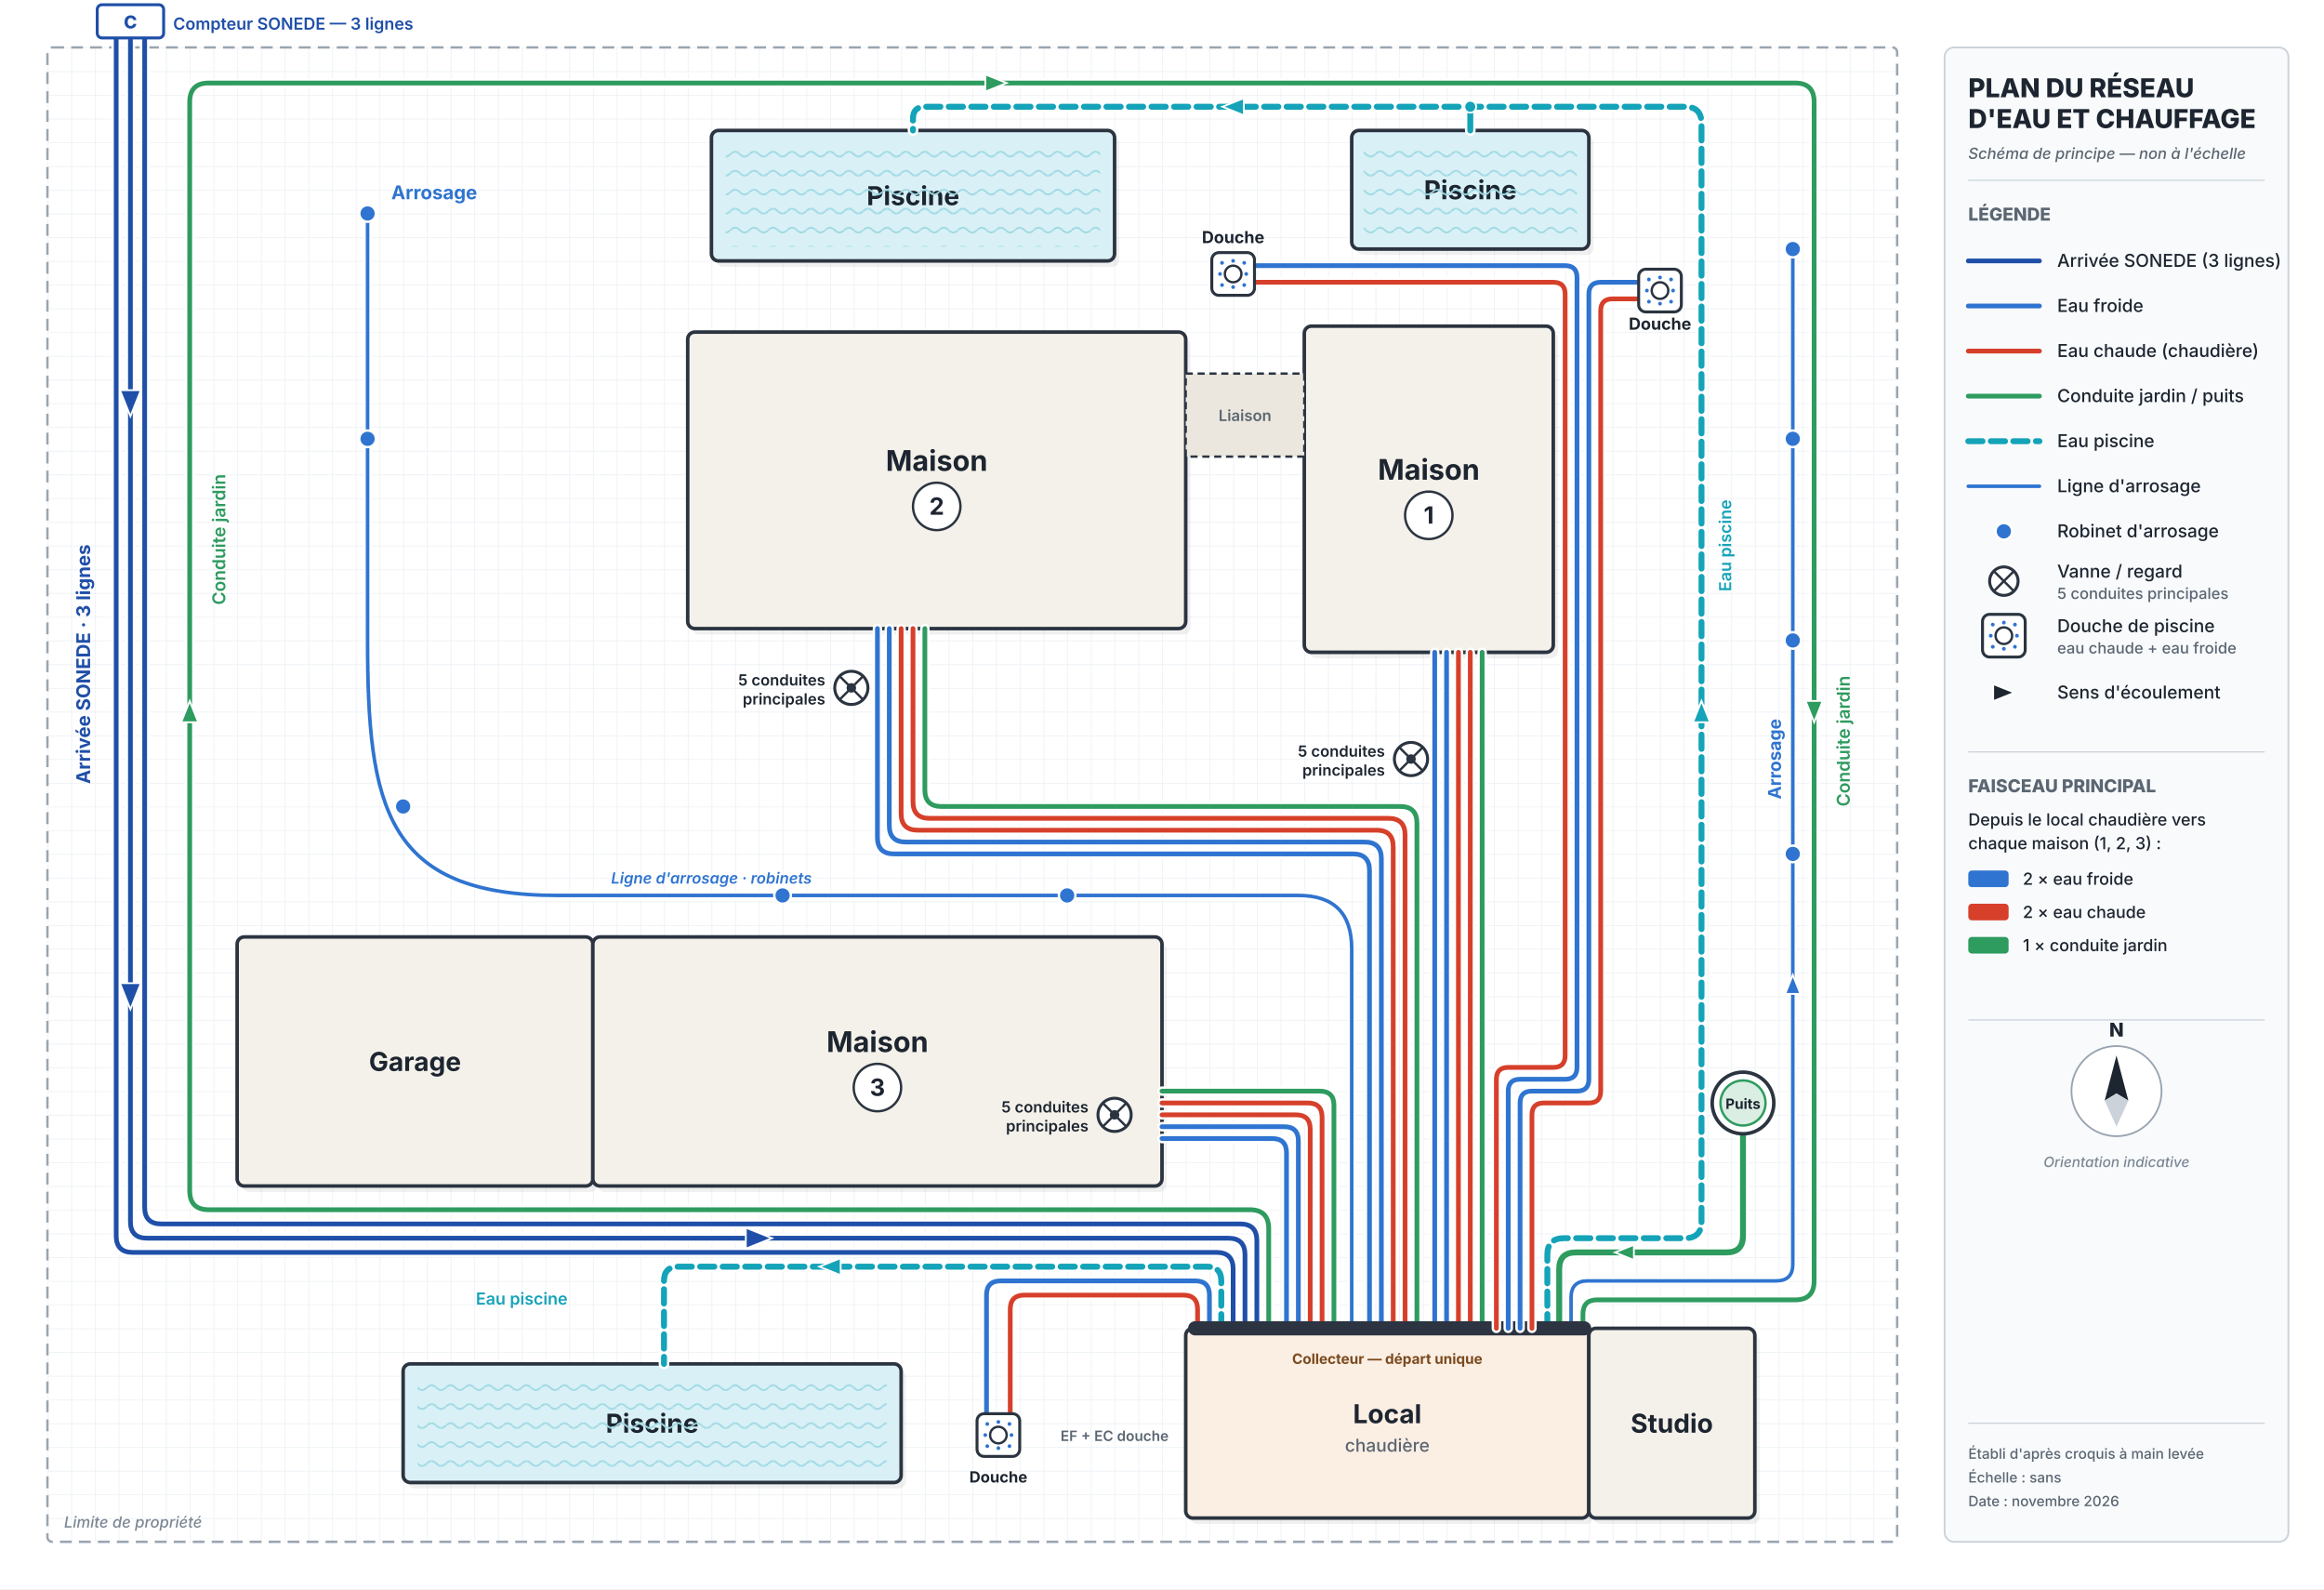
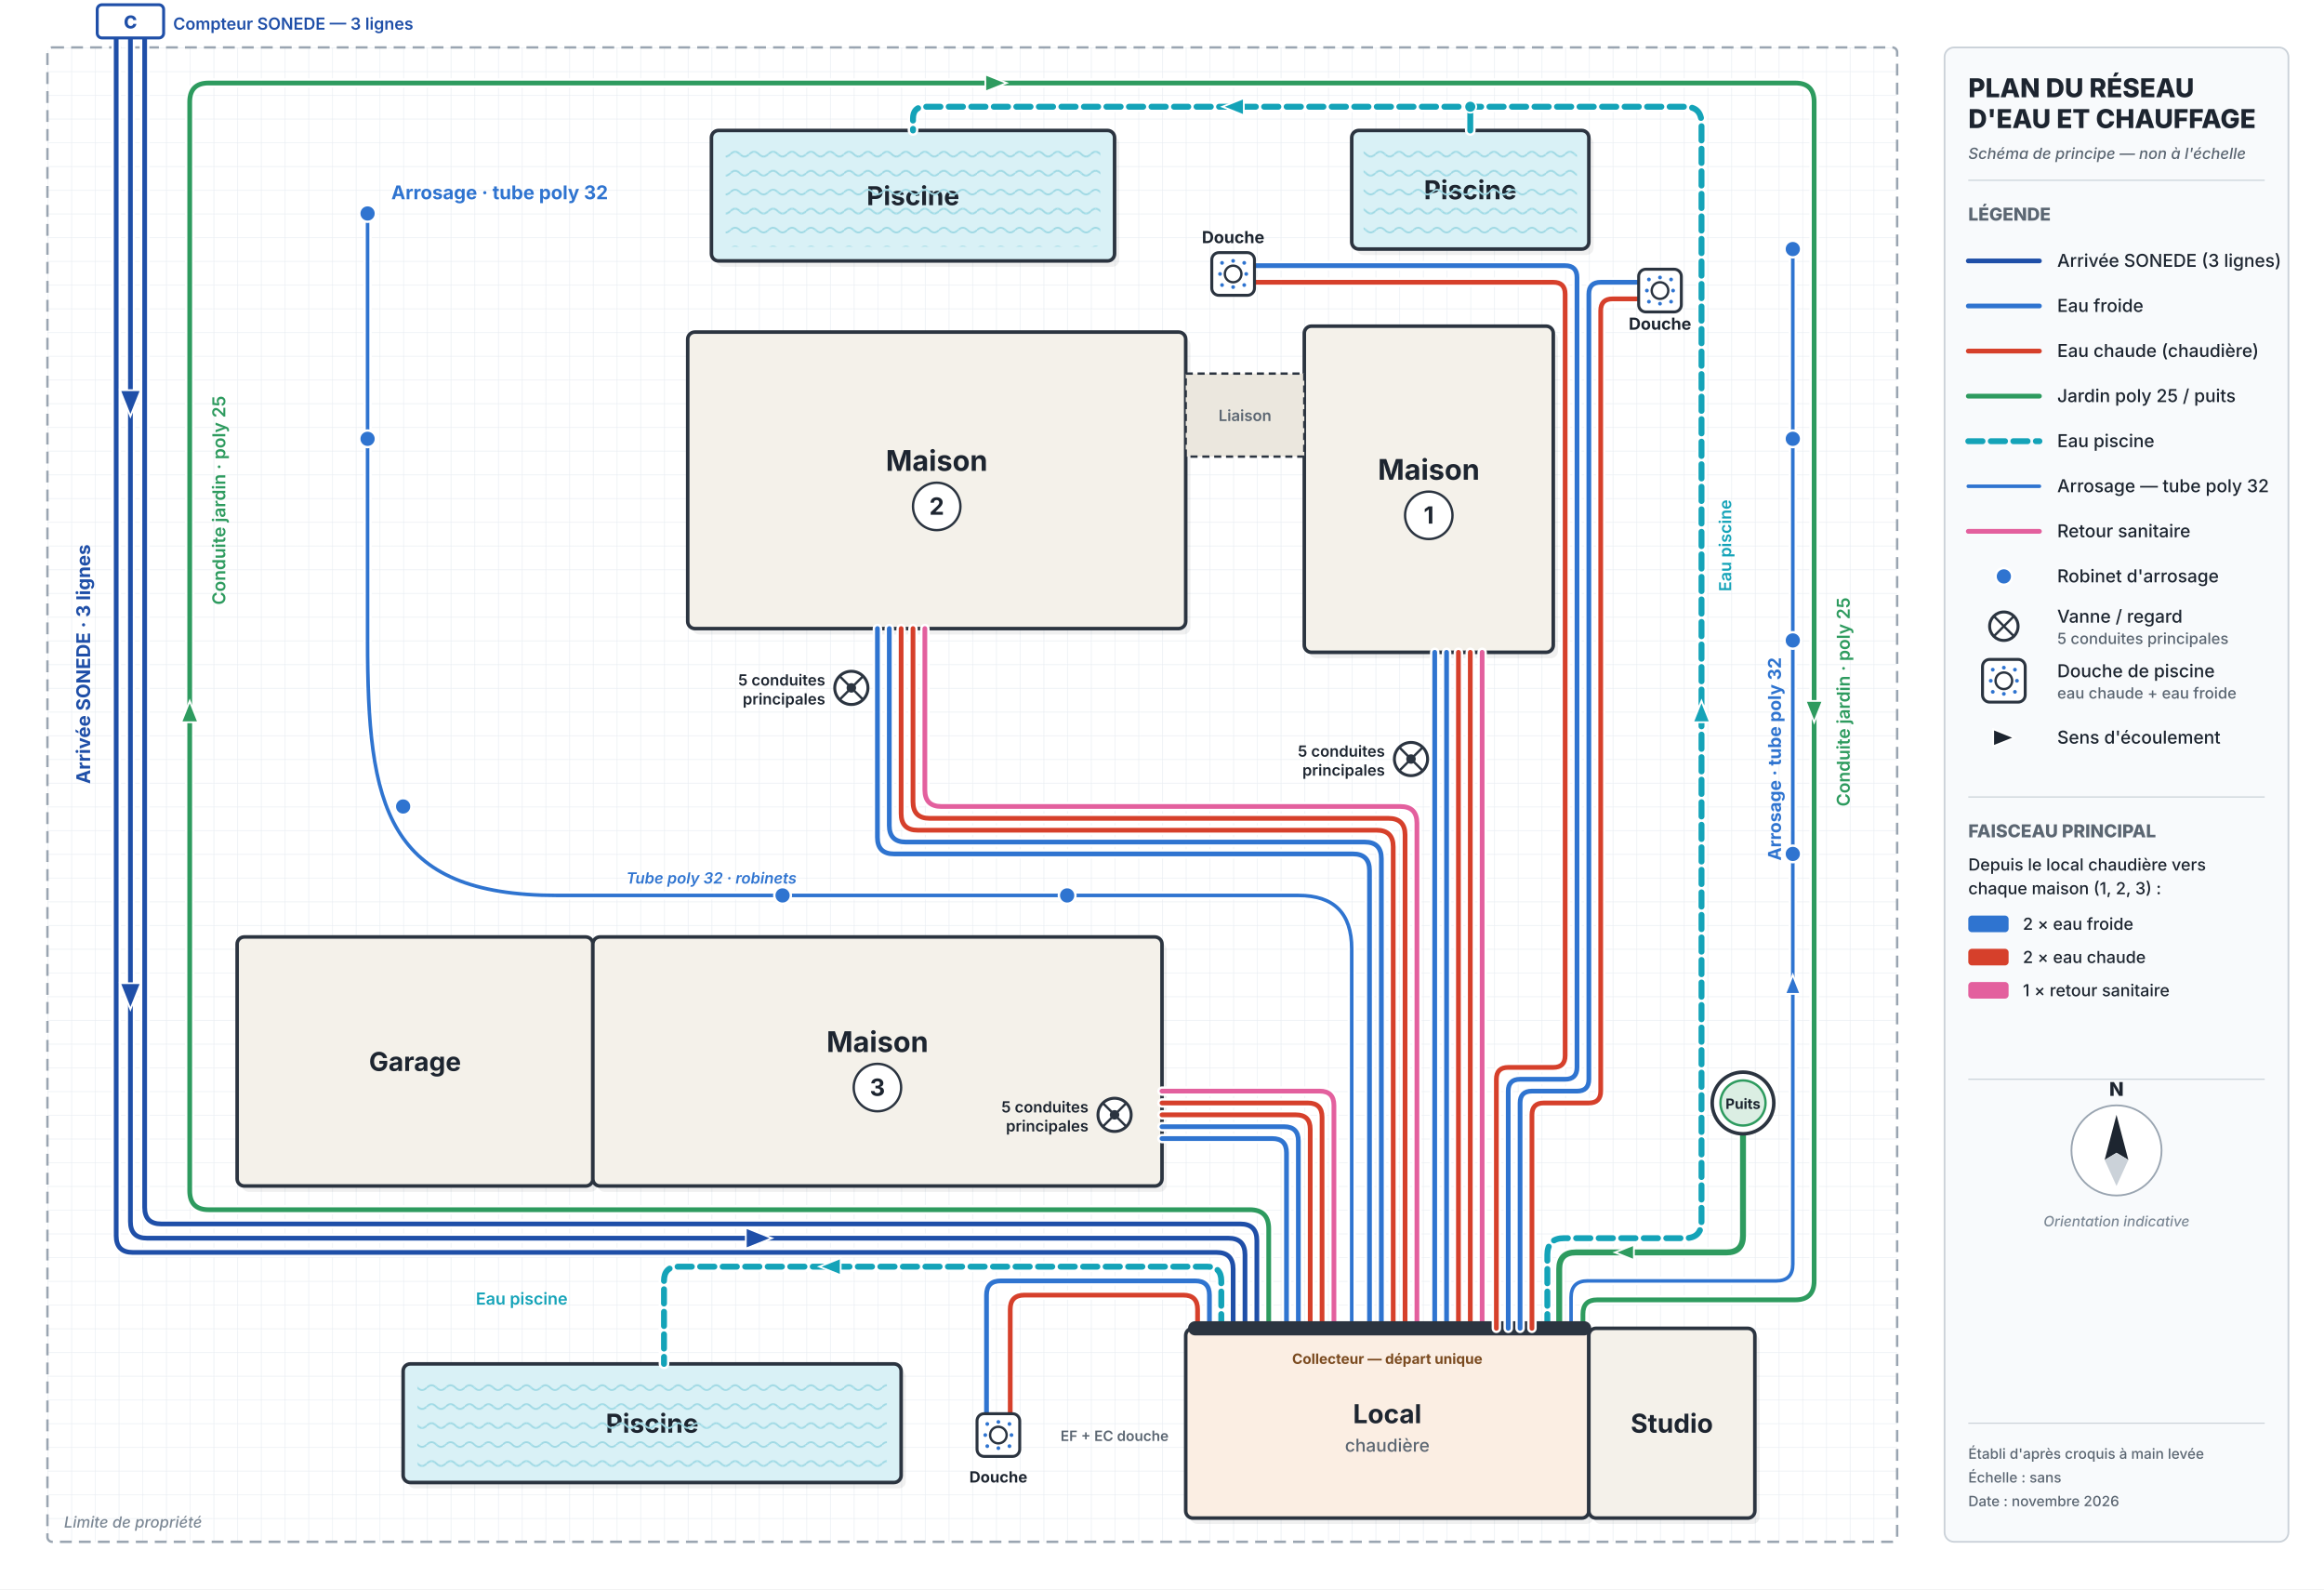
<svg xmlns="http://www.w3.org/2000/svg" viewBox="0 0 1960 1340" width="1960" height="1340" font-family="Inter, Segoe UI, Helvetica, Arial, sans-serif">
  <rect width="1960" height="1340" fill="#ffffff" />
  <defs>
    <pattern id="grid" width="20" height="20" patternUnits="userSpaceOnUse">
      <path d="M20 0H0V20" fill="none" stroke="#e9edf2" stroke-width="1" />
    </pattern>
    <pattern id="water" width="16" height="16" patternUnits="userSpaceOnUse">
      <path d="M0 10 Q4 6 8 10 T16 10" fill="none" stroke="#9fd8e3" stroke-width="1.5" />
    </pattern>
  </defs>
  <g transform="translate(40,40)">
    <rect x="0" y="0" width="1560" height="1260" fill="url(#grid)" stroke="#9aa5b1" stroke-width="2" stroke-dasharray="10 6" rx="4" />
    <text x="14" y="1248" font-size="13" font-weight="500" fill="#7b8794" text-anchor="start" font-style="italic">Limite de propriété</text>
    <rect x="564" y="75" width="340" height="110" rx="6" fill="#000" opacity=".06" />
    <rect x="560" y="70" width="340" height="110" rx="6" fill="#d9f1f6" stroke="#2b3440" stroke-width="3" />
    <text x="730.0" y="133.0" font-size="22" font-weight="700" fill="#1d2530" text-anchor="middle">Piscine</text>
    <rect x="572" y="82" width="316" height="86" rx="4" fill="url(#water)" />
    <rect x="544" y="245" width="420" height="250" rx="6" fill="#000" opacity=".06" />
    <rect x="540" y="240" width="420" height="250" rx="6" fill="#f4f1ea" stroke="#2b3440" stroke-width="3" />
    <circle cx="750.0" cy="387.0" r="20" fill="#fff" stroke="#2b3440" stroke-width="2" />
    <text x="750.0" y="394.0" font-size="20" font-weight="700" fill="#1d2530" text-anchor="middle">2</text>
    <text x="750.0" y="357.0" font-size="24" font-weight="700" fill="#1d2530" text-anchor="middle">Maison</text>
    <rect x="1064" y="240" width="210" height="275" rx="6" fill="#000" opacity=".06" />
    <rect x="1060" y="235" width="210" height="275" rx="6" fill="#f4f1ea" stroke="#2b3440" stroke-width="3" />
    <circle cx="1165.0" cy="394.5" r="20" fill="#fff" stroke="#2b3440" stroke-width="2" />
    <text x="1165.0" y="401.5" font-size="20" font-weight="700" fill="#1d2530" text-anchor="middle">1</text>
    <text x="1165.0" y="364.5" font-size="24" font-weight="700" fill="#1d2530" text-anchor="middle">Maison</text>
    <rect x="960" y="275" width="100" height="70" fill="#ebe7de" stroke="#2b3440" stroke-width="2" stroke-dasharray="6 4" />
    <text x="1010" y="315" font-size="13" font-weight="600" fill="#5b6672" text-anchor="middle">Liaison</text>
    <rect x="164" y="755" width="300" height="210" rx="6" fill="#000" opacity=".06" />
    <rect x="160" y="750" width="300" height="210" rx="6" fill="#f4f1ea" stroke="#2b3440" stroke-width="3" />
    <text x="310.0" y="863.0" font-size="22" font-weight="700" fill="#1d2530" text-anchor="middle">Garage</text>
    <rect x="464" y="755" width="480" height="210" rx="6" fill="#000" opacity=".06" />
    <rect x="460" y="750" width="480" height="210" rx="6" fill="#f4f1ea" stroke="#2b3440" stroke-width="3" />
    <circle cx="700.0" cy="877.0" r="20" fill="#fff" stroke="#2b3440" stroke-width="2" />
    <text x="700.0" y="884.0" font-size="20" font-weight="700" fill="#1d2530" text-anchor="middle">3</text>
    <text x="700.0" y="847.0" font-size="24" font-weight="700" fill="#1d2530" text-anchor="middle">Maison</text>
    <rect x="304" y="1115" width="420" height="100" rx="6" fill="#000" opacity=".06" />
    <rect x="300" y="1110" width="420" height="100" rx="6" fill="#d9f1f6" stroke="#2b3440" stroke-width="3" />
    <text x="510.0" y="1168.0" font-size="22" font-weight="700" fill="#1d2530" text-anchor="middle">Piscine</text>
    <rect x="312" y="1122" width="396" height="76" rx="4" fill="url(#water)" />
    <rect x="964" y="1085" width="340" height="160" rx="6" fill="#000" opacity=".06" />
    <rect x="960" y="1080" width="340" height="160" rx="6" fill="#fbeee3" stroke="#2b3440" stroke-width="3" />
    <text x="1130.0" y="1160.0" font-size="22" font-weight="700" fill="#1d2530" text-anchor="middle">Local</text>
    <text x="1130.0" y="1184.0" font-size="15" font-weight="500" fill="#5b6672" text-anchor="middle">chaudière</text>
    <rect x="1304" y="1085" width="140" height="160" rx="6" fill="#000" opacity=".06" />
    <rect x="1300" y="1080" width="140" height="160" rx="6" fill="#f4f1ea" stroke="#2b3440" stroke-width="3" />
    <text x="1370.0" y="1168.0" font-size="22" font-weight="700" fill="#1d2530" text-anchor="middle">Studio</text>
    <path d="M970,1080 L970.0,1064.0 Q970,1052 958.0,1052.0 L824.0,1052.0 Q812,1052 812.0,1064.0 L812,1152" fill="none" stroke="#fff" stroke-width="8" stroke-linejoin="round" stroke-linecap="round" />
    <path d="M970,1080 L970.0,1064.0 Q970,1052 958.0,1052.0 L824.0,1052.0 Q812,1052 812.0,1064.0 L812,1152" fill="none" stroke="#d6402b" stroke-width="4" stroke-linejoin="round" stroke-linecap="round" />
    <path d="M980,1080 L980.0,1052.0 Q980,1040 968.0,1040.0 L804.0,1040.0 Q792,1040 792.0,1052.0 L792,1152" fill="none" stroke="#fff" stroke-width="8" stroke-linejoin="round" stroke-linecap="round" />
    <path d="M980,1080 L980.0,1052.0 Q980,1040 968.0,1040.0 L804.0,1040.0 Q792,1040 792.0,1052.0 L792,1152" fill="none" stroke="#2f74d0" stroke-width="4" stroke-linejoin="round" stroke-linecap="round" />
    <rect x="784" y="1152" width="36" height="36" rx="6" fill="#fff" stroke="#2b3440" stroke-width="2.5" />
    <circle cx="802" cy="1170" r="7" fill="none" stroke="#2b3440" stroke-width="2" />
    <circle cx="792.65" cy="1160.65" r="1.6" fill="#2f74d0" />
    <circle cx="802.0" cy="1158.95" r="1.6" fill="#2f74d0" />
    <circle cx="811.35" cy="1160.65" r="1.6" fill="#2f74d0" />
    <circle cx="790.95" cy="1170.0" r="1.6" fill="#2f74d0" />
    <circle cx="813.05" cy="1170.0" r="1.6" fill="#2f74d0" />
    <circle cx="792.65" cy="1179.35" r="1.6" fill="#2f74d0" />
    <circle cx="802.0" cy="1181.05" r="1.6" fill="#2f74d0" />
    <circle cx="811.35" cy="1179.35" r="1.6" fill="#2f74d0" />
    <text x="802" y="1210" font-size="13" font-weight="700" fill="#1d2530" text-anchor="middle">Douche</text>
    <text x="900" y="1175" font-size="12" font-weight="600" fill="#5b6672" text-anchor="middle">EF + EC douche</text>
    <path d="M990,1080 L990.0,1040.0 Q990,1028 978.0,1028.0 L532.0,1028.0 Q520,1028 520.0,1040.0 L520,1110" fill="none" stroke="#fff" stroke-width="9" stroke-linejoin="round" stroke-linecap="round" />
    <path d="M990,1080 L990.0,1040.0 Q990,1028 978.0,1028.0 L532.0,1028.0 Q520,1028 520.0,1040.0 L520,1110" fill="none" stroke="#14a3b8" stroke-width="5" stroke-linejoin="round" stroke-linecap="round" stroke-dasharray="12 7" />
    <polygon points="651.0,1028.0 669.0,1020.8 669.0,1035.2" fill="#14a3b8" stroke="#fff" stroke-width="1.5" />
    <text x="400" y="1060" font-size="14" font-weight="600" fill="#14a3b8" text-anchor="middle">Eau piscine</text>
    <path d="M58,-8 L58.0,1002.0 Q58,1016 72.0,1016.0 L986.0,1016.0 Q1000,1016 1000.0,1030.0 L1000,1080" fill="none" stroke="#fff" stroke-width="8" stroke-linejoin="round" stroke-linecap="round" />
    <path d="M58,-8 L58.0,1002.0 Q58,1016 72.0,1016.0 L986.0,1016.0 Q1000,1016 1000.0,1030.0 L1000,1080" fill="none" stroke="#1f4fa8" stroke-width="4" stroke-linejoin="round" stroke-linecap="round" />
    <path d="M70,-8 L70.0,990.0 Q70,1004 84.0,1004.0 L996.0,1004.0 Q1010,1004 1010.0,1018.0 L1010,1080" fill="none" stroke="#fff" stroke-width="8" stroke-linejoin="round" stroke-linecap="round" />
    <path d="M70,-8 L70.0,990.0 Q70,1004 84.0,1004.0 L996.0,1004.0 Q1010,1004 1010.0,1018.0 L1010,1080" fill="none" stroke="#1f4fa8" stroke-width="4" stroke-linejoin="round" stroke-linecap="round" />
    <path d="M82,-8 L82.0,978.0 Q82,992 96.0,992.0 L1006.0,992.0 Q1020,992 1020.0,1006.0 L1020,1080" fill="none" stroke="#fff" stroke-width="8" stroke-linejoin="round" stroke-linecap="round" />
    <path d="M82,-8 L82.0,978.0 Q82,992 96.0,992.0 L1006.0,992.0 Q1020,992 1020.0,1006.0 L1020,1080" fill="none" stroke="#1f4fa8" stroke-width="4" stroke-linejoin="round" stroke-linecap="round" />
    <polygon points="70.0,311.0 61.2,289.0 78.8,289.0" fill="#1f4fa8" stroke="#fff" stroke-width="1.5" />
    <polygon points="70.0,811.0 61.2,789.0 78.8,789.0" fill="#1f4fa8" stroke="#fff" stroke-width="1.5" />
    <polygon points="611.0,1004.0 589.0,995.2 589.0,1012.8" fill="#1f4fa8" stroke="#fff" stroke-width="1.5" />
    <text x="36" y="520" font-size="16" font-weight="700" fill="#1f4fa8" text-anchor="middle" transform="rotate(-90 36 520)">Arrivée SONEDE · 3 lignes</text>
    <rect x="42" y="-36" width="56" height="28" rx="4" fill="#fff" stroke="#1f4fa8" stroke-width="2.5" />
    <text x="70" y="-16" font-size="15" font-weight="800" fill="#1f4fa8" text-anchor="middle">C</text>
    <text x="106" y="-15" font-size="14" font-weight="600" fill="#1f4fa8" text-anchor="start">Compteur SONEDE — 3 lignes</text>
    <path d="M1030,1080 L1030.0,996.0 Q1030,980 1014.0,980.0 L136.0,980.0 Q120,980 120.0,964.0 L120.0,46.0 Q120,30 136.0,30.0 L1474.0,30.0 Q1490,30 1490.0,46.0 L1490.0,1040.0 Q1490,1056 1474.0,1056.0 L1307.0,1056.0 Q1295,1056 1295.0,1068.0 L1295,1080" fill="none" stroke="#fff" stroke-width="8" stroke-linejoin="round" stroke-linecap="round" />
    <path d="M1030,1080 L1030.0,996.0 Q1030,980 1014.0,980.0 L136.0,980.0 Q120,980 120.0,964.0 L120.0,46.0 Q120,30 136.0,30.0 L1474.0,30.0 Q1490,30 1490.0,46.0 L1490.0,1040.0 Q1490,1056 1474.0,1056.0 L1307.0,1056.0 Q1295,1056 1295.0,1068.0 L1295,1080" fill="none" stroke="#2e9b5f" stroke-width="4" stroke-linejoin="round" stroke-linecap="round" />
    <polygon points="120.0,551.0 112.8,569.0 127.2,569.0" fill="#2e9b5f" stroke="#fff" stroke-width="1.5" />
    <polygon points="809.0,30.0 791.0,22.8 791.0,37.2" fill="#2e9b5f" stroke="#fff" stroke-width="1.5" />
    <polygon points="1490.0,569.0 1482.8,551.0 1497.2,551.0" fill="#2e9b5f" stroke="#fff" stroke-width="1.5" />
-     <text x="150" y="470" font-size="15" font-weight="600" fill="#2e9b5f" text-anchor="start" transform="rotate(-90 150 470)">Conduite jardin</text>
-     <text x="1520" y="640" font-size="15" font-weight="600" fill="#2e9b5f" text-anchor="start" transform="rotate(-90 1520 640)">Conduite jardin</text>
+     <text x="150" y="470" font-size="15" font-weight="600" fill="#2e9b5f" text-anchor="start" transform="rotate(-90 150 470)">Conduite jardin · poly 25</text>
+     <text x="1520" y="640" font-size="15" font-weight="600" fill="#2e9b5f" text-anchor="start" transform="rotate(-90 1520 640)">Conduite jardin · poly 25</text>
    <path d="M1045,1080 L1045.0,932.0 Q1045,920 1033.0,920.0 L940,920" fill="none" stroke="#fff" stroke-width="8" stroke-linejoin="round" stroke-linecap="round" />
    <path d="M1045,1080 L1045.0,932.0 Q1045,920 1033.0,920.0 L940,920" fill="none" stroke="#2f74d0" stroke-width="4" stroke-linejoin="round" stroke-linecap="round" />
    <path d="M1055,1080 L1055.0,922.0 Q1055,910 1043.0,910.0 L940,910" fill="none" stroke="#fff" stroke-width="8" stroke-linejoin="round" stroke-linecap="round" />
    <path d="M1055,1080 L1055.0,922.0 Q1055,910 1043.0,910.0 L940,910" fill="none" stroke="#2f74d0" stroke-width="4" stroke-linejoin="round" stroke-linecap="round" />
    <path d="M1065,1080 L1065.0,912.0 Q1065,900 1053.0,900.0 L940,900" fill="none" stroke="#fff" stroke-width="8" stroke-linejoin="round" stroke-linecap="round" />
    <path d="M1065,1080 L1065.0,912.0 Q1065,900 1053.0,900.0 L940,900" fill="none" stroke="#d6402b" stroke-width="4" stroke-linejoin="round" stroke-linecap="round" />
    <path d="M1075,1080 L1075.0,902.0 Q1075,890 1063.0,890.0 L940,890" fill="none" stroke="#fff" stroke-width="8" stroke-linejoin="round" stroke-linecap="round" />
    <path d="M1075,1080 L1075.0,902.0 Q1075,890 1063.0,890.0 L940,890" fill="none" stroke="#d6402b" stroke-width="4" stroke-linejoin="round" stroke-linecap="round" />
    <path d="M1085,1080 L1085.0,892.0 Q1085,880 1073.0,880.0 L940,880" fill="none" stroke="#fff" stroke-width="8" stroke-linejoin="round" stroke-linecap="round" />
-     <path d="M1085,1080 L1085.0,892.0 Q1085,880 1073.0,880.0 L940,880" fill="none" stroke="#2e9b5f" stroke-width="4" stroke-linejoin="round" stroke-linecap="round" />
+     <path d="M1085,1080 L1085.0,892.0 Q1085,880 1073.0,880.0 L940,880" fill="none" stroke="#e3609e" stroke-width="4" stroke-linejoin="round" stroke-linecap="round" />
    <path d="M1100,1080 L1100,760 Q1100,715 1055,715 L430,715 C285,715 270,640 270,500 L270,140" fill="none" stroke="#fff" stroke-width="7" stroke-linejoin="round" stroke-linecap="round" />
    <path d="M1100,1080 L1100,760 Q1100,715 1055,715 L430,715 C285,715 270,640 270,500 L270,140" fill="none" stroke="#2f74d0" stroke-width="3" stroke-linejoin="round" stroke-linecap="round" />
    <circle cx="270" cy="140" r="7" fill="#2f74d0" stroke="#fff" stroke-width="2" />
    <circle cx="270" cy="330" r="7" fill="#2f74d0" stroke="#fff" stroke-width="2" />
    <circle cx="300" cy="640" r="7" fill="#2f74d0" stroke="#fff" stroke-width="2" />
    <circle cx="620" cy="715" r="7" fill="#2f74d0" stroke="#fff" stroke-width="2" />
    <circle cx="860" cy="715" r="7" fill="#2f74d0" stroke="#fff" stroke-width="2" />
-     <text x="290" y="128" font-size="16" font-weight="700" fill="#2f74d0" text-anchor="start">Arrosage</text>
-     <text x="560" y="705" font-size="13" font-weight="600" fill="#2f74d0" text-anchor="middle" font-style="italic">Ligne d'arrosage · robinets</text>
+     <text x="290" y="128" font-size="16" font-weight="700" fill="#2f74d0" text-anchor="start">Arrosage · tube poly 32</text>
+     <text x="560" y="705" font-size="13" font-weight="600" fill="#2f74d0" text-anchor="middle" font-style="italic">Tube poly 32 · robinets</text>
    <path d="M1115,1080 L1115.0,694.0 Q1115,680 1101.0,680.0 L714.0,680.0 Q700,680 700.0,666.0 L700,490" fill="none" stroke="#fff" stroke-width="8" stroke-linejoin="round" stroke-linecap="round" />
    <path d="M1115,1080 L1115.0,694.0 Q1115,680 1101.0,680.0 L714.0,680.0 Q700,680 700.0,666.0 L700,490" fill="none" stroke="#2f74d0" stroke-width="4" stroke-linejoin="round" stroke-linecap="round" />
    <path d="M1125,1080 L1125.0,684.0 Q1125,670 1111.0,670.0 L724.0,670.0 Q710,670 710.0,656.0 L710,490" fill="none" stroke="#fff" stroke-width="8" stroke-linejoin="round" stroke-linecap="round" />
    <path d="M1125,1080 L1125.0,684.0 Q1125,670 1111.0,670.0 L724.0,670.0 Q710,670 710.0,656.0 L710,490" fill="none" stroke="#2f74d0" stroke-width="4" stroke-linejoin="round" stroke-linecap="round" />
    <path d="M1135,1080 L1135.0,674.0 Q1135,660 1121.0,660.0 L734.0,660.0 Q720,660 720.0,646.0 L720,490" fill="none" stroke="#fff" stroke-width="8" stroke-linejoin="round" stroke-linecap="round" />
    <path d="M1135,1080 L1135.0,674.0 Q1135,660 1121.0,660.0 L734.0,660.0 Q720,660 720.0,646.0 L720,490" fill="none" stroke="#d6402b" stroke-width="4" stroke-linejoin="round" stroke-linecap="round" />
    <path d="M1145,1080 L1145.0,664.0 Q1145,650 1131.0,650.0 L744.0,650.0 Q730,650 730.0,636.0 L730,490" fill="none" stroke="#fff" stroke-width="8" stroke-linejoin="round" stroke-linecap="round" />
    <path d="M1145,1080 L1145.0,664.0 Q1145,650 1131.0,650.0 L744.0,650.0 Q730,650 730.0,636.0 L730,490" fill="none" stroke="#d6402b" stroke-width="4" stroke-linejoin="round" stroke-linecap="round" />
    <path d="M1155,1080 L1155.0,654.0 Q1155,640 1141.0,640.0 L754.0,640.0 Q740,640 740.0,626.0 L740,490" fill="none" stroke="#fff" stroke-width="8" stroke-linejoin="round" stroke-linecap="round" />
-     <path d="M1155,1080 L1155.0,654.0 Q1155,640 1141.0,640.0 L754.0,640.0 Q740,640 740.0,626.0 L740,490" fill="none" stroke="#2e9b5f" stroke-width="4" stroke-linejoin="round" stroke-linecap="round" />
+     <path d="M1155,1080 L1155.0,654.0 Q1155,640 1141.0,640.0 L754.0,640.0 Q740,640 740.0,626.0 L740,490" fill="none" stroke="#e3609e" stroke-width="4" stroke-linejoin="round" stroke-linecap="round" />
    <path d="M1170,1080 L1170,510" fill="none" stroke="#fff" stroke-width="8" stroke-linejoin="round" stroke-linecap="round" />
    <path d="M1170,1080 L1170,510" fill="none" stroke="#2f74d0" stroke-width="4" stroke-linejoin="round" stroke-linecap="round" />
    <path d="M1180,1080 L1180,510" fill="none" stroke="#fff" stroke-width="8" stroke-linejoin="round" stroke-linecap="round" />
    <path d="M1180,1080 L1180,510" fill="none" stroke="#2f74d0" stroke-width="4" stroke-linejoin="round" stroke-linecap="round" />
    <path d="M1190,1080 L1190,510" fill="none" stroke="#fff" stroke-width="8" stroke-linejoin="round" stroke-linecap="round" />
    <path d="M1190,1080 L1190,510" fill="none" stroke="#d6402b" stroke-width="4" stroke-linejoin="round" stroke-linecap="round" />
    <path d="M1200,1080 L1200,510" fill="none" stroke="#fff" stroke-width="8" stroke-linejoin="round" stroke-linecap="round" />
    <path d="M1200,1080 L1200,510" fill="none" stroke="#d6402b" stroke-width="4" stroke-linejoin="round" stroke-linecap="round" />
    <path d="M1210,1080 L1210,510" fill="none" stroke="#fff" stroke-width="8" stroke-linejoin="round" stroke-linecap="round" />
-     <path d="M1210,1080 L1210,510" fill="none" stroke="#2e9b5f" stroke-width="4" stroke-linejoin="round" stroke-linecap="round" />
+     <path d="M1210,1080 L1210,510" fill="none" stroke="#e3609e" stroke-width="4" stroke-linejoin="round" stroke-linecap="round" />
    <path d="M1265,1080 L1265.0,1018.0 Q1265,1004 1279.0,1004.0 L1381.0,1004.0 Q1395,1004 1395.0,990.0 L1395.0,64.0 Q1395,50 1381.0,50.0 L740.0,50.0 Q730,50 730.0,60.0 L730,70" fill="none" stroke="#fff" stroke-width="9" stroke-linejoin="round" stroke-linecap="round" />
    <path d="M1265,1080 L1265.0,1018.0 Q1265,1004 1279.0,1004.0 L1381.0,1004.0 Q1395,1004 1395.0,990.0 L1395.0,64.0 Q1395,50 1381.0,50.0 L740.0,50.0 Q730,50 730.0,60.0 L730,70" fill="none" stroke="#14a3b8" stroke-width="5" stroke-linejoin="round" stroke-linecap="round" stroke-dasharray="12 7" />
    <polygon points="1395.0,551.0 1387.8,569.0 1402.2,569.0" fill="#14a3b8" stroke="#fff" stroke-width="1.5" />
    <polygon points="991.0,50.0 1009.0,42.8 1009.0,57.2" fill="#14a3b8" stroke="#fff" stroke-width="1.5" />
    <text x="1420" y="420" font-size="14" font-weight="600" fill="#14a3b8" text-anchor="middle" transform="rotate(-90 1420 420)">Eau piscine</text>
    <path d="M1430,916 L1430.0,1002.0 Q1430,1016 1416.0,1016.0 L1289.0,1016.0 Q1275,1016 1275.0,1030.0 L1275,1080" fill="none" stroke="#fff" stroke-width="9" stroke-linejoin="round" stroke-linecap="round" />
    <path d="M1430,916 L1430.0,1002.0 Q1430,1016 1416.0,1016.0 L1289.0,1016.0 Q1275,1016 1275.0,1030.0 L1275,1080" fill="none" stroke="#2e9b5f" stroke-width="5" stroke-linejoin="round" stroke-linecap="round" />
    <polygon points="1322.0,1016.0 1338.0,1009.6 1338.0,1022.4" fill="#2e9b5f" stroke="#fff" stroke-width="1.5" />
    <circle cx="1430" cy="890" r="26" fill="#fff" stroke="#2b3440" stroke-width="3" />
    <circle cx="1430" cy="890" r="19" fill="#dbeee3" stroke="#2e9b5f" stroke-width="2" />
    <text x="1430" y="895" font-size="12" font-weight="700" fill="#1d2530" text-anchor="middle">Puits</text>
    <path d="M1285,1080 L1285.0,1054.0 Q1285,1040 1299.0,1040.0 L1458.0,1040.0 Q1472,1040 1472.0,1026.0 L1472,170" fill="none" stroke="#fff" stroke-width="7" stroke-linejoin="round" stroke-linecap="round" />
    <path d="M1285,1080 L1285.0,1054.0 Q1285,1040 1299.0,1040.0 L1458.0,1040.0 Q1472,1040 1472.0,1026.0 L1472,170" fill="none" stroke="#2f74d0" stroke-width="3" stroke-linejoin="round" stroke-linecap="round" />
    <circle cx="1472" cy="170" r="7" fill="#2f74d0" stroke="#fff" stroke-width="2" />
    <circle cx="1472" cy="330" r="7" fill="#2f74d0" stroke="#fff" stroke-width="2" />
    <circle cx="1472" cy="500" r="7" fill="#2f74d0" stroke="#fff" stroke-width="2" />
    <circle cx="1472" cy="680" r="7" fill="#2f74d0" stroke="#fff" stroke-width="2" />
    <polygon points="1472.0,782.0 1465.6,798.0 1478.4,798.0" fill="#2f74d0" stroke="#fff" stroke-width="1.5" />
-     <text x="1462" y="600" font-size="15" font-weight="700" fill="#2f74d0" text-anchor="middle" transform="rotate(-90 1462 600)">Arrosage</text>
+     <text x="1462" y="600" font-size="15" font-weight="700" fill="#2f74d0" text-anchor="middle" transform="rotate(-90 1462 600)">Arrosage · tube poly 32</text>
    <rect x="962" y="1074" width="340" height="12" rx="6" fill="#2b3440" />
    <text x="1130" y="1110" font-size="12" font-weight="700" fill="#7a4a1f" text-anchor="middle">Collecteur — départ unique</text>
    <path d="M1222,1080 L1222.0,870.0 Q1222,860 1232.0,860.0 L1270.0,860.0 Q1280,860 1280.0,850.0 L1280.0,208.0 Q1280,198 1270.0,198.0 L1018,198" fill="none" stroke="#fff" stroke-width="8" stroke-linejoin="round" stroke-linecap="round" />
    <path d="M1222,1080 L1222.0,870.0 Q1222,860 1232.0,860.0 L1270.0,860.0 Q1280,860 1280.0,850.0 L1280.0,208.0 Q1280,198 1270.0,198.0 L1018,198" fill="none" stroke="#d6402b" stroke-width="4" stroke-linejoin="round" stroke-linecap="round" />
    <path d="M1232,1080 L1232.0,880.0 Q1232,870 1242.0,870.0 L1280.0,870.0 Q1290,870 1290.0,860.0 L1290.0,194.0 Q1290,184 1280.0,184.0 L1018,184" fill="none" stroke="#fff" stroke-width="8" stroke-linejoin="round" stroke-linecap="round" />
    <path d="M1232,1080 L1232.0,880.0 Q1232,870 1242.0,870.0 L1280.0,870.0 Q1290,870 1290.0,860.0 L1290.0,194.0 Q1290,184 1280.0,184.0 L1018,184" fill="none" stroke="#2f74d0" stroke-width="4" stroke-linejoin="round" stroke-linecap="round" />
    <path d="M1242,1080 L1242.0,890.0 Q1242,880 1252.0,880.0 L1290.0,880.0 Q1300,880 1300.0,870.0 L1300.0,208.0 Q1300,198 1310.0,198.0 L1342,198" fill="none" stroke="#fff" stroke-width="8" stroke-linejoin="round" stroke-linecap="round" />
    <path d="M1242,1080 L1242.0,890.0 Q1242,880 1252.0,880.0 L1290.0,880.0 Q1300,880 1300.0,870.0 L1300.0,208.0 Q1300,198 1310.0,198.0 L1342,198" fill="none" stroke="#2f74d0" stroke-width="4" stroke-linejoin="round" stroke-linecap="round" />
    <path d="M1252,1080 L1252.0,900.0 Q1252,890 1262.0,890.0 L1300.0,890.0 Q1310,890 1310.0,880.0 L1310.0,222.0 Q1310,212 1320.0,212.0 L1342,212" fill="none" stroke="#fff" stroke-width="8" stroke-linejoin="round" stroke-linecap="round" />
    <path d="M1252,1080 L1252.0,900.0 Q1252,890 1262.0,890.0 L1300.0,890.0 Q1310,890 1310.0,880.0 L1310.0,222.0 Q1310,212 1320.0,212.0 L1342,212" fill="none" stroke="#d6402b" stroke-width="4" stroke-linejoin="round" stroke-linecap="round" />
    <rect x="982" y="173" width="36" height="36" rx="6" fill="#fff" stroke="#2b3440" stroke-width="2.5" />
    <circle cx="1000" cy="191" r="7" fill="none" stroke="#2b3440" stroke-width="2" />
    <circle cx="990.65" cy="181.65" r="1.6" fill="#2f74d0" />
    <circle cx="1000.0" cy="179.95" r="1.6" fill="#2f74d0" />
    <circle cx="1009.35" cy="181.65" r="1.6" fill="#2f74d0" />
    <circle cx="988.95" cy="191.0" r="1.6" fill="#2f74d0" />
    <circle cx="1011.05" cy="191.0" r="1.6" fill="#2f74d0" />
    <circle cx="990.65" cy="200.35" r="1.6" fill="#2f74d0" />
    <circle cx="1000.0" cy="202.05" r="1.6" fill="#2f74d0" />
    <circle cx="1009.35" cy="200.35" r="1.6" fill="#2f74d0" />
    <text x="1000" y="165" font-size="14" font-weight="700" fill="#1d2530" text-anchor="middle">Douche</text>
    <rect x="1104" y="75" width="200" height="100" rx="6" fill="#000" opacity=".06" />
    <rect x="1100" y="70" width="200" height="100" rx="6" fill="#d9f1f6" stroke="#2b3440" stroke-width="3" />
    <text x="1200.0" y="128.0" font-size="22" font-weight="700" fill="#1d2530" text-anchor="middle">Piscine</text>
    <rect x="1110" y="80" width="180" height="80" rx="4" fill="url(#water)" />
    <path d="M1200,50 L1200,70" fill="none" stroke="#fff" stroke-width="9" stroke-linejoin="round" stroke-linecap="round" />
    <path d="M1200,50 L1200,70" fill="none" stroke="#14a3b8" stroke-width="5" stroke-linejoin="round" stroke-linecap="round" />
    <circle cx="1200" cy="50" r="5" fill="#14a3b8" stroke="#fff" stroke-width="1.5" />
    <rect x="1342" y="187" width="36" height="36" rx="6" fill="#fff" stroke="#2b3440" stroke-width="2.5" />
    <circle cx="1360" cy="205" r="7" fill="none" stroke="#2b3440" stroke-width="2" />
    <circle cx="1350.65" cy="195.65" r="1.6" fill="#2f74d0" />
    <circle cx="1360.0" cy="193.95" r="1.6" fill="#2f74d0" />
    <circle cx="1369.35" cy="195.65" r="1.6" fill="#2f74d0" />
    <circle cx="1348.95" cy="205.0" r="1.6" fill="#2f74d0" />
    <circle cx="1371.05" cy="205.0" r="1.6" fill="#2f74d0" />
    <circle cx="1350.65" cy="214.35" r="1.6" fill="#2f74d0" />
    <circle cx="1360.0" cy="216.05" r="1.6" fill="#2f74d0" />
    <circle cx="1369.35" cy="214.35" r="1.6" fill="#2f74d0" />
    <text x="1360" y="238" font-size="14" font-weight="700" fill="#1d2530" text-anchor="middle">Douche</text>
    <g>
      <circle cx="900" cy="900" r="14" fill="#fff" stroke="#2b3440" stroke-width="2.5" />
      <path d="M890,890 L910,910 M910,890 L890,910" stroke="#2b3440" stroke-width="2" />
      <circle cx="900" cy="900" r="4" fill="#2b3440" />
    </g>
    <text x="878" y="898" font-size="13" font-weight="600" fill="#1d2530" text-anchor="end">5 conduites</text>
    <text x="878" y="914" font-size="13" font-weight="600" fill="#1d2530" text-anchor="end">principales</text>
    <g>
      <circle cx="678" cy="540" r="14" fill="#fff" stroke="#2b3440" stroke-width="2.5" />
      <path d="M668,530 L688,550 M688,530 L668,550" stroke="#2b3440" stroke-width="2" />
      <circle cx="678" cy="540" r="4" fill="#2b3440" />
    </g>
    <text x="656" y="538" font-size="13" font-weight="600" fill="#1d2530" text-anchor="end">5 conduites</text>
    <text x="656" y="554" font-size="13" font-weight="600" fill="#1d2530" text-anchor="end">principales</text>
    <g>
      <circle cx="1150" cy="600" r="14" fill="#fff" stroke="#2b3440" stroke-width="2.5" />
      <path d="M1140,590 L1160,610 M1160,590 L1140,610" stroke="#2b3440" stroke-width="2" />
      <circle cx="1150" cy="600" r="4" fill="#2b3440" />
    </g>
    <text x="1128" y="598" font-size="13" font-weight="600" fill="#1d2530" text-anchor="end">5 conduites</text>
    <text x="1128" y="614" font-size="13" font-weight="600" fill="#1d2530" text-anchor="end">principales</text>
  </g>
  <rect x="1640" y="40" width="290" height="1260" rx="8" fill="#f8fafc" stroke="#cbd2d9" stroke-width="1.5" />
  <text x="1660" y="82" font-size="22" font-weight="800" fill="#1d2530" text-anchor="start">PLAN DU RÉSEAU</text>
  <text x="1660" y="108" font-size="22" font-weight="800" fill="#1d2530" text-anchor="start">D'EAU ET CHAUFFAGE</text>
  <text x="1660" y="134" font-size="13" font-weight="500" fill="#5b6672" text-anchor="start" font-style="italic">Schéma de principe — non à l'échelle</text>
  <line x1="1660" y1="152" x2="1910" y2="152" stroke="#cbd2d9" />
  <text x="1660" y="186" font-size="15" font-weight="800" fill="#5b6672" text-anchor="start">LÉGENDE</text>
  <line x1="1660" y1="220" x2="1720" y2="220" stroke="#1f4fa8" stroke-width="4" stroke-linecap="round" />
  <text x="1735" y="225" font-size="15" font-weight="500" fill="#1d2530" text-anchor="start">Arrivée SONEDE (3 lignes)</text>
  <line x1="1660" y1="258" x2="1720" y2="258" stroke="#2f74d0" stroke-width="4" stroke-linecap="round" />
  <text x="1735" y="263" font-size="15" font-weight="500" fill="#1d2530" text-anchor="start">Eau froide</text>
  <line x1="1660" y1="296" x2="1720" y2="296" stroke="#d6402b" stroke-width="4" stroke-linecap="round" />
  <text x="1735" y="301" font-size="15" font-weight="500" fill="#1d2530" text-anchor="start">Eau chaude (chaudière)</text>
  <line x1="1660" y1="334" x2="1720" y2="334" stroke="#2e9b5f" stroke-width="4" stroke-linecap="round" />
-   <text x="1735" y="339" font-size="15" font-weight="500" fill="#1d2530" text-anchor="start">Conduite jardin / puits</text>
+   <text x="1735" y="339" font-size="15" font-weight="500" fill="#1d2530" text-anchor="start">Jardin poly 25 / puits</text>
  <line x1="1660" y1="372" x2="1720" y2="372" stroke="#14a3b8" stroke-width="5" stroke-linecap="round" stroke-dasharray="12 7" />
  <text x="1735" y="377" font-size="15" font-weight="500" fill="#1d2530" text-anchor="start">Eau piscine</text>
  <line x1="1660" y1="410" x2="1720" y2="410" stroke="#2f74d0" stroke-width="3" stroke-linecap="round" />
-   <text x="1735" y="415" font-size="15" font-weight="500" fill="#1d2530" text-anchor="start">Ligne d'arrosage</text>
-   <circle cx="1690" cy="448" r="7" fill="#2f74d0" stroke="#fff" stroke-width="2" />
-   <text x="1735" y="453" font-size="15" font-weight="500" fill="#1d2530" text-anchor="start">Robinet d'arrosage</text>
-   <circle cx="1690" cy="490" r="12" fill="#fff" stroke="#2b3440" stroke-width="2.5" />
-   <path d="M1682,482 L1698,498 M1698,482 L1682,498" stroke="#2b3440" stroke-width="2" />
-   <text x="1735" y="487" font-size="15" font-weight="500" fill="#1d2530" text-anchor="start">Vanne / regard</text>
-   <text x="1735" y="505" font-size="13" font-weight="500" fill="#5b6672" text-anchor="start">5 conduites principales</text>
+   <text x="1735" y="415" font-size="15" font-weight="500" fill="#1d2530" text-anchor="start">Arrosage — tube poly 32</text>
+   <line x1="1660" y1="448" x2="1720" y2="448" stroke="#e3609e" stroke-width="4" stroke-linecap="round" />
+   <text x="1735" y="453" font-size="15" font-weight="500" fill="#1d2530" text-anchor="start">Retour sanitaire</text>
+   <circle cx="1690" cy="486" r="7" fill="#2f74d0" stroke="#fff" stroke-width="2" />
+   <text x="1735" y="491" font-size="15" font-weight="500" fill="#1d2530" text-anchor="start">Robinet d'arrosage</text>
+   <circle cx="1690" cy="528" r="12" fill="#fff" stroke="#2b3440" stroke-width="2.5" />
+   <path d="M1682,520 L1698,536 M1698,520 L1682,536" stroke="#2b3440" stroke-width="2" />
+   <text x="1735" y="525" font-size="15" font-weight="500" fill="#1d2530" text-anchor="start">Vanne / regard</text>
+   <text x="1735" y="543" font-size="13" font-weight="500" fill="#5b6672" text-anchor="start">5 conduites principales</text>
  <g transform="translate(0,0)">
-     <rect x="1672" y="518" width="36" height="36" rx="6" fill="#fff" stroke="#2b3440" stroke-width="2.5" />
-     <circle cx="1690" cy="536" r="7" fill="none" stroke="#2b3440" stroke-width="2" />
-     <circle cx="1680.65" cy="526.65" r="1.6" fill="#2f74d0" />
-     <circle cx="1690.0" cy="524.95" r="1.6" fill="#2f74d0" />
-     <circle cx="1699.35" cy="526.65" r="1.6" fill="#2f74d0" />
-     <circle cx="1678.95" cy="536.0" r="1.6" fill="#2f74d0" />
-     <circle cx="1701.05" cy="536.0" r="1.6" fill="#2f74d0" />
-     <circle cx="1680.65" cy="545.35" r="1.6" fill="#2f74d0" />
-     <circle cx="1690.0" cy="547.05" r="1.6" fill="#2f74d0" />
-     <circle cx="1699.35" cy="545.35" r="1.6" fill="#2f74d0" />
+     <rect x="1672" y="556" width="36" height="36" rx="6" fill="#fff" stroke="#2b3440" stroke-width="2.5" />
+     <circle cx="1690" cy="574" r="7" fill="none" stroke="#2b3440" stroke-width="2" />
+     <circle cx="1680.65" cy="564.65" r="1.6" fill="#2f74d0" />
+     <circle cx="1690.0" cy="562.95" r="1.6" fill="#2f74d0" />
+     <circle cx="1699.35" cy="564.65" r="1.6" fill="#2f74d0" />
+     <circle cx="1678.95" cy="574.0" r="1.6" fill="#2f74d0" />
+     <circle cx="1701.05" cy="574.0" r="1.6" fill="#2f74d0" />
+     <circle cx="1680.65" cy="583.35" r="1.6" fill="#2f74d0" />
+     <circle cx="1690.0" cy="585.05" r="1.6" fill="#2f74d0" />
+     <circle cx="1699.35" cy="583.35" r="1.6" fill="#2f74d0" />
  </g>
-   <text x="1735" y="533" font-size="15" font-weight="500" fill="#1d2530" text-anchor="start">Douche de piscine</text>
-   <text x="1735" y="551" font-size="13" font-weight="500" fill="#5b6672" text-anchor="start">eau chaude + eau froide</text>
-   <polygon points="1699.0,584.0 1681.0,576.8 1681.0,591.2" fill="#1d2530" stroke="#fff" stroke-width="1.5" />
-   <text x="1735" y="589" font-size="15" font-weight="500" fill="#1d2530" text-anchor="start">Sens d'écoulement</text>
-   <line x1="1660" y1="634" x2="1910" y2="634" stroke="#cbd2d9" />
-   <text x="1660" y="668" font-size="15" font-weight="800" fill="#5b6672" text-anchor="start">FAISCEAU PRINCIPAL</text>
-   <text x="1660" y="696" font-size="14" font-weight="500" fill="#1d2530" text-anchor="start">Depuis le local chaudière vers</text>
-   <text x="1660" y="716" font-size="14" font-weight="500" fill="#1d2530" text-anchor="start">chaque maison (1, 2, 3) :</text>
-   <rect x="1660" y="734" width="34" height="14" rx="3" fill="#2f74d0" />
-   <text x="1706" y="746" font-size="14" font-weight="500" fill="#1d2530" text-anchor="start">2 × eau froide</text>
-   <rect x="1660" y="762" width="34" height="14" rx="3" fill="#d6402b" />
-   <text x="1706" y="774" font-size="14" font-weight="500" fill="#1d2530" text-anchor="start">2 × eau chaude</text>
-   <rect x="1660" y="790" width="34" height="14" rx="3" fill="#2e9b5f" />
-   <text x="1706" y="802" font-size="14" font-weight="500" fill="#1d2530" text-anchor="start">1 × conduite jardin</text>
-   <line x1="1660" y1="860" x2="1910" y2="860" stroke="#cbd2d9" />
-   <g transform="translate(1785,920)">
+   <text x="1735" y="571" font-size="15" font-weight="500" fill="#1d2530" text-anchor="start">Douche de piscine</text>
+   <text x="1735" y="589" font-size="13" font-weight="500" fill="#5b6672" text-anchor="start">eau chaude + eau froide</text>
+   <polygon points="1699.0,622.0 1681.0,614.8 1681.0,629.2" fill="#1d2530" stroke="#fff" stroke-width="1.5" />
+   <text x="1735" y="627" font-size="15" font-weight="500" fill="#1d2530" text-anchor="start">Sens d'écoulement</text>
+   <line x1="1660" y1="672" x2="1910" y2="672" stroke="#cbd2d9" />
+   <text x="1660" y="706" font-size="15" font-weight="800" fill="#5b6672" text-anchor="start">FAISCEAU PRINCIPAL</text>
+   <text x="1660" y="734" font-size="14" font-weight="500" fill="#1d2530" text-anchor="start">Depuis le local chaudière vers</text>
+   <text x="1660" y="754" font-size="14" font-weight="500" fill="#1d2530" text-anchor="start">chaque maison (1, 2, 3) :</text>
+   <rect x="1660" y="772" width="34" height="14" rx="3" fill="#2f74d0" />
+   <text x="1706" y="784" font-size="14" font-weight="500" fill="#1d2530" text-anchor="start">2 × eau froide</text>
+   <rect x="1660" y="800" width="34" height="14" rx="3" fill="#d6402b" />
+   <text x="1706" y="812" font-size="14" font-weight="500" fill="#1d2530" text-anchor="start">2 × eau chaude</text>
+   <rect x="1660" y="828" width="34" height="14" rx="3" fill="#e3609e" />
+   <text x="1706" y="840" font-size="14" font-weight="500" fill="#1d2530" text-anchor="start">1 × retour sanitaire</text>
+   <line x1="1660" y1="910" x2="1910" y2="910" stroke="#cbd2d9" />
+   <g transform="translate(1785,970)">
    <circle r="38" fill="#fff" stroke="#9aa5b1" stroke-width="1.5" />
    <polygon points="0,-30 10,8 0,2 -10,8" fill="#1d2530" />
    <polygon points="0,30 10,8 0,2 -10,8" fill="#cbd2d9" />
  </g>
-   <text x="1785" y="874" font-size="16" font-weight="800" fill="#1d2530" text-anchor="middle">N</text>
-   <text x="1785" y="984" font-size="12" font-weight="500" fill="#7b8794" text-anchor="middle" font-style="italic">Orientation indicative</text>
+   <text x="1785" y="924" font-size="16" font-weight="800" fill="#1d2530" text-anchor="middle">N</text>
+   <text x="1785" y="1034" font-size="12" font-weight="500" fill="#7b8794" text-anchor="middle" font-style="italic">Orientation indicative</text>
  <line x1="1660" y1="1200" x2="1910" y2="1200" stroke="#cbd2d9" />
  <text x="1660" y="1230" font-size="12" font-weight="500" fill="#5b6672" text-anchor="start">Établi d'après croquis à main levée</text>
  <text x="1660" y="1250" font-size="12" font-weight="500" fill="#5b6672" text-anchor="start">Échelle : sans</text>
  <text x="1660" y="1270" font-size="12" font-weight="500" fill="#5b6672" text-anchor="start">Date : novembre 2026</text>
</svg>
